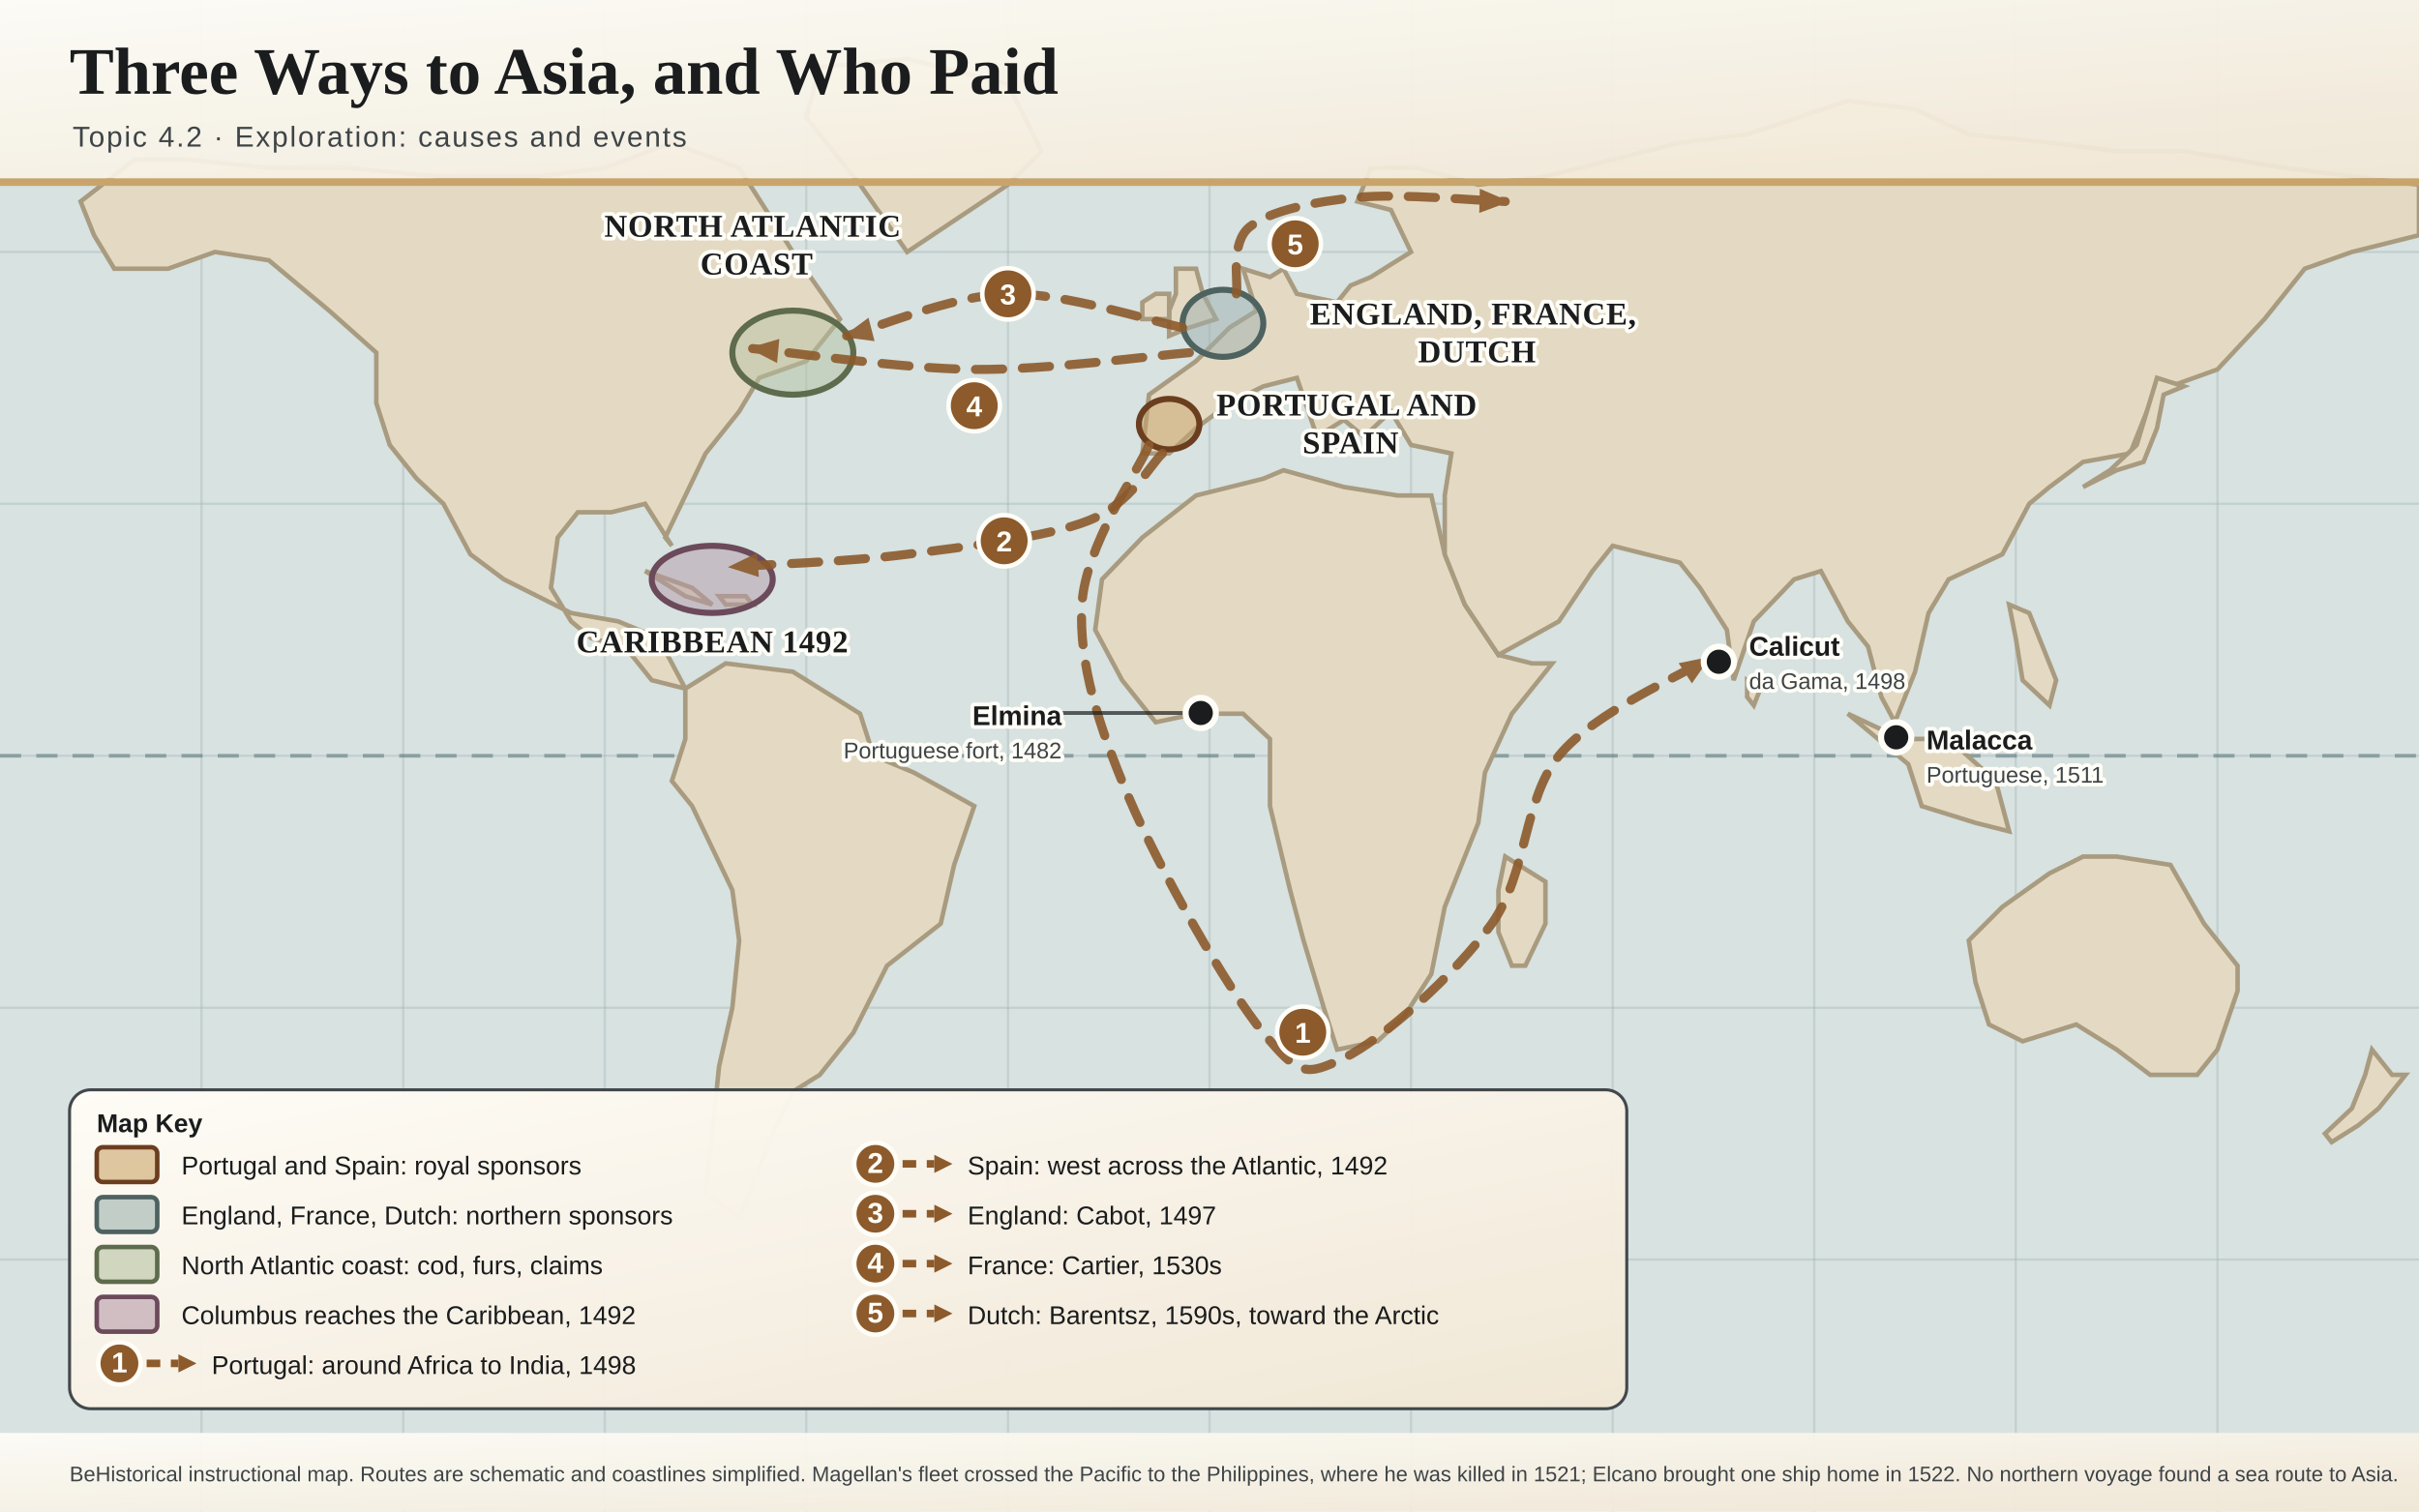
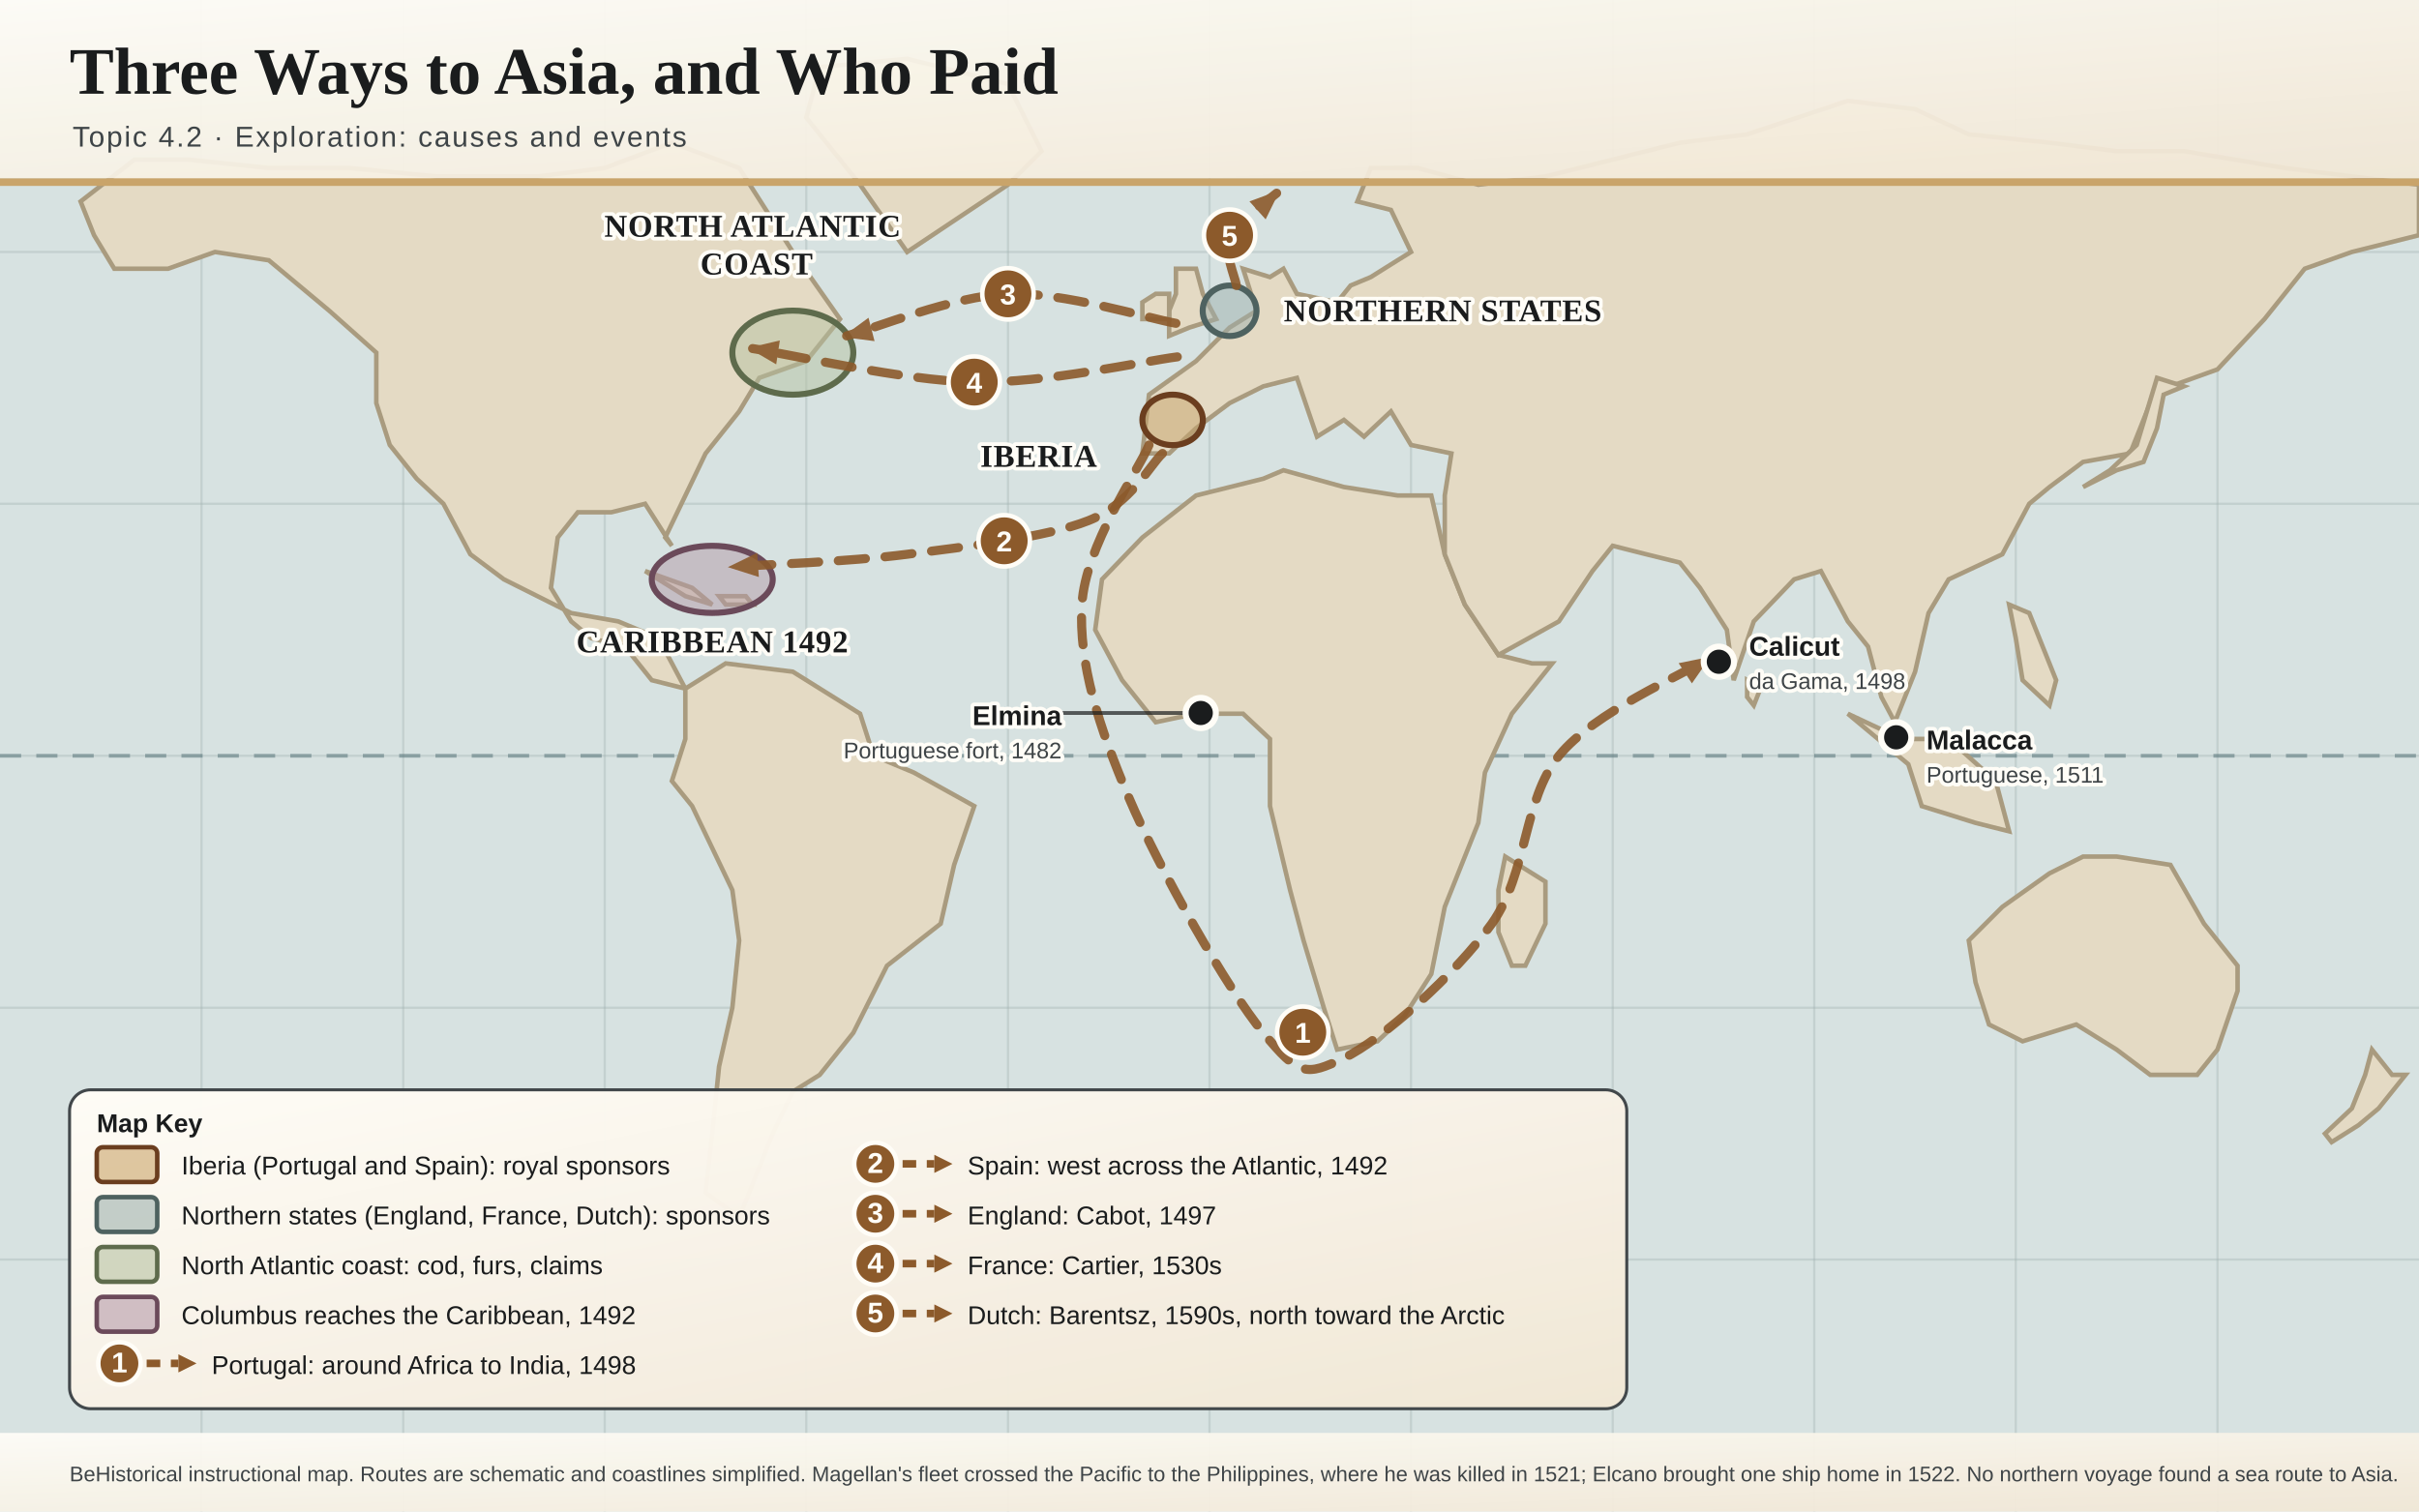
<svg xmlns="http://www.w3.org/2000/svg" width="1600" height="1000" viewBox="0 0 1600 1000" preserveAspectRatio="xMidYMid meet" role="img" aria-labelledby="map-title map-desc">
  <defs>
    <linearGradient id="paper" x1="0" x2="1" y1="0" y2="1">
      <stop offset="0" stop-color="#FFFDF7" />
      <stop offset="1" stop-color="#F1E7D5" />
    </linearGradient>
    <marker id="arrow" markerWidth="20" markerHeight="16" refX="17" refY="8" orient="auto" markerUnits="userSpaceOnUse">
      <path d="M0,0 L20,8 L0,16 Z" fill="#8C5A2B" />
    </marker>
    <style>
      .title{font-family:Georgia,'Times New Roman',serif;font-weight:700;font-size:44px;fill:#1A1C1D}
      .subtitle{font-family:Arial,Helvetica,sans-serif;font-size:19px;fill:#3E4447;letter-spacing:1.2px;text-transform:uppercase}
      .region{font-family:Georgia,'Times New Roman',serif;font-weight:700;font-size:21px;letter-spacing:.5px}
      .place{font-family:Arial,Helvetica,sans-serif;font-weight:700;font-size:18px;fill:#1A1C1D}
      .placenote{font-family:Arial,Helvetica,sans-serif;font-size:15px;fill:#3E4447}
      .small{font-family:Arial,Helvetica,sans-serif;font-size:17px;fill:#1A1C1D}
      .tiny{font-family:Arial,Helvetica,sans-serif;font-size:14px;fill:#3E4447}
      .badgenum{font-family:Arial,Helvetica,sans-serif;font-weight:700;font-size:19px;fill:#FFFDF7}
      .badge{fill:#8C5A2B;stroke:#FFFDF7;stroke-width:3}
      .halo{paint-order:stroke;stroke:#FFFDF7;stroke-width:5;stroke-linejoin:round}
      .city{fill:#1A1C1D;stroke:#FFFDF7;stroke-width:4}
      .leader{stroke:#1A1C1D;stroke-width:2.5;stroke-linecap:round;opacity:.7}
      .flow{fill:none;stroke:#8C5A2B;stroke-width:6;stroke-linecap:round;opacity:.9}
      #land path{fill:#E4DAC4;stroke:#A99B7F;stroke-width:3}
      #graticule line{stroke:#9FB0AE;stroke-width:1.5;opacity:.35}
    </style>
  </defs>
  <rect width="1600" height="1000" fill="#D7E2E1" />
  <g id="graticule">
    <line x1="133.3" y1="0" x2="133.3" y2="1000" />
    <line x1="266.7" y1="0" x2="266.7" y2="1000" />
    <line x1="400.0" y1="0" x2="400.0" y2="1000" />
    <line x1="533.3" y1="0" x2="533.3" y2="1000" />
    <line x1="666.7" y1="0" x2="666.7" y2="1000" />
    <line x1="800.0" y1="0" x2="800.0" y2="1000" />
    <line x1="933.3" y1="0" x2="933.3" y2="1000" />
    <line x1="1066.7" y1="0" x2="1066.7" y2="1000" />
    <line x1="1200.0" y1="0" x2="1200.0" y2="1000" />
    <line x1="1333.3" y1="0" x2="1333.3" y2="1000" />
    <line x1="1466.7" y1="0" x2="1466.7" y2="1000" />
    <line x1="0" y1="833.3" x2="1600" y2="833.3" />
    <line x1="0" y1="666.7" x2="1600" y2="666.7" />
    <line x1="0" y1="500.0" x2="1600" y2="500.0" />
    <line x1="0" y1="333.3" x2="1600" y2="333.3" />
    <line x1="0" y1="166.7" x2="1600" y2="166.7" />
  </g>
  <line x1="0" y1="500.0" x2="1600" y2="500.0" stroke="#4E6B72" stroke-width="2.5" stroke-dasharray="14 10" opacity=".5" />
  <g id="land">
    <path id="land-greenland" d="M600.0,166.7 L666.7,122.2 L688.9,100.0 L666.7,55.6 L600.0,38.9 L542.2,44.4 L533.3,77.8 L568.9,122.2 L600.0,166.7 Z" />
    <path id="land-northAmerica" d="M53.3,133.3 L88.9,105.6 L124.4,105.6 L177.8,111.1 L231.1,111.1 L288.9,116.7 L355.6,116.7 L400.0,111.1 L444.4,94.4 L488.9,111.1 L524.4,166.7 L555.6,211.1 L533.3,238.9 L502.2,250.0 L488.9,272.2 L466.7,300.0 L440.0,355.6 L444.4,361.1 L426.7,333.3 L404.4,338.9 L382.2,338.9 L368.9,355.6 L364.4,388.9 L377.8,411.1 L391.1,422.2 L413.3,427.8 L431.1,450.0 L453.3,455.6 L435.6,422.2 L408.9,411.1 L377.8,405.6 L333.3,383.3 L311.1,366.7 L293.3,333.3 L275.6,316.7 L257.8,294.4 L248.9,266.7 L248.9,233.3 L217.8,205.6 L177.8,172.2 L142.2,166.7 L111.1,177.8 L75.6,177.8 L62.2,155.6 L53.3,133.3 Z" />
    <path id="land-southAmerica" d="M453.3,455.6 L480.0,438.9 L524.4,444.4 L568.9,472.2 L577.8,500.0 L604.4,511.1 L644.4,533.3 L631.1,572.2 L622.2,611.1 L586.7,638.9 L564.4,683.3 L542.2,711.1 L524.4,722.2 L511.1,750.0 L497.8,783.3 L488.9,805.6 L466.7,788.9 L471.1,750.0 L475.6,705.6 L484.4,666.7 L488.9,622.2 L484.4,588.9 L457.8,533.3 L444.4,516.7 L453.3,488.9 L453.3,455.6 Z" />
    <path id="land-africa" d="M724.4,416.7 L728.9,383.3 L755.6,355.6 L791.1,327.8 L835.6,316.7 L848.9,311.1 L888.9,322.2 L924.4,327.8 L946.7,327.8 L955.6,366.7 L968.9,400.0 L991.1,433.3 L1013.3,438.9 L1026.7,438.9 L1000.0,472.2 L982.2,511.1 L977.8,544.4 L955.6,600.0 L946.7,644.4 L928.9,672.2 L911.1,688.9 L884.4,694.4 L875.6,666.7 L862.2,622.2 L853.3,588.9 L840.0,533.3 L840.0,488.9 L822.2,472.2 L791.1,472.2 L764.4,477.8 L742.2,450.0 L724.4,416.7 Z" />
    <path id="land-eurasia" d="M755.6,300.0 L760.0,261.1 L791.1,238.9 L813.3,216.7 L831.1,205.6 L822.2,177.8 L840.0,183.3 L848.9,177.8 L857.8,194.4 L884.4,200.0 L893.3,188.9 L906.7,183.3 L924.4,172.2 L933.3,166.7 L920.0,138.9 L897.8,133.3 L906.7,111.1 L937.8,111.1 L977.8,122.2 L1022.2,116.7 L1066.7,105.6 L1111.1,94.4 L1155.6,88.9 L1222.2,66.7 L1266.7,72.2 L1302.2,88.9 L1355.6,94.4 L1400.0,100.0 L1444.4,100.0 L1511.1,111.1 L1555.6,116.7 L1600.0,122.2 L1600.0,155.6 L1555.6,166.7 L1524.4,177.8 L1497.8,211.1 L1466.7,244.4 L1435.6,255.6 L1422.2,266.7 L1408.9,300.0 L1377.8,305.6 L1355.6,322.2 L1342.2,333.3 L1324.4,366.7 L1288.9,383.3 L1275.6,405.6 L1266.7,444.4 L1253.3,477.8 L1244.4,461.1 L1235.6,427.8 L1222.2,411.1 L1204.4,377.8 L1186.7,383.3 L1160.0,411.1 L1146.7,450.0 L1142.2,416.7 L1124.4,388.9 L1111.1,372.2 L1088.9,366.7 L1066.7,361.1 L1053.3,377.8 L1031.1,411.1 L991.1,433.3 L968.9,400.0 L955.6,366.7 L955.6,327.8 L960.0,300.0 L933.3,294.4 L920.0,272.2 L902.2,288.9 L888.9,277.8 L871.1,288.9 L857.8,250.0 L835.6,255.6 L813.3,266.7 L791.1,283.3 L773.3,300.0 L755.6,300.0 Z" />
    <path id="land-britain" d="M773.3,222.2 L786.7,216.7 L804.4,211.1 L795.6,194.4 L791.1,177.8 L777.8,177.8 L777.8,194.4 L773.3,205.6 L773.3,222.2 Z" />
    <path id="land-ireland" d="M755.6,211.1 L773.3,211.1 L773.3,194.4 L764.4,194.4 L755.6,200.0 L755.6,211.1 Z" />
    <path id="land-japan" d="M1377.8,322.2 L1400.0,311.1 L1417.8,305.6 L1426.7,283.3 L1431.1,261.1 L1444.4,255.6 L1426.7,250.0 L1413.3,294.4 L1395.6,311.1 L1377.8,322.2 Z" />
    <path id="land-indonesia" d="M1222.2,472.2 L1262.2,505.6 L1271.1,533.3 L1306.7,544.4 L1328.9,550.0 L1320.0,516.7 L1288.9,488.9 L1257.8,488.9 L1222.2,472.2 Z" />
    <path id="land-philippines" d="M1328.9,400.0 L1342.2,405.6 L1351.1,427.8 L1360.0,450.0 L1355.6,466.7 L1337.8,450.0 L1333.3,422.2 L1328.9,400.0 Z" />
    <path id="land-australia" d="M1302.2,622.2 L1306.7,650.0 L1315.6,677.8 L1337.8,688.9 L1373.3,677.8 L1400.0,694.4 L1422.2,711.1 L1453.3,711.1 L1466.7,694.4 L1480.0,655.6 L1480.0,638.9 L1457.8,611.1 L1435.6,572.2 L1400.0,566.7 L1377.8,566.7 L1355.6,577.8 L1324.4,600.0 L1302.2,622.2 Z" />
    <path id="land-newZealand" d="M1568.9,694.4 L1582.2,711.1 L1591.1,711.1 L1573.3,733.3 L1560.0,744.4 L1542.2,755.6 L1537.8,750.0 L1555.6,733.3 L1564.4,711.1 L1568.9,694.4 Z" />
    <path id="land-madagascar" d="M995.6,566.7 L1022.2,583.3 L1022.2,611.1 L1008.9,638.9 L1000.0,638.9 L991.1,616.7 L991.1,588.9 L995.6,566.7 Z" />
    <path id="land-cuba" d="M426.7,377.8 L457.8,388.9 L471.1,400.0 L453.3,394.4 L426.7,377.8 Z" />
    <path id="land-hispaniola" d="M475.6,394.4 L493.3,394.4 L497.8,400.0 L480.0,400.0 L475.6,394.4 Z" />
    <path id="land-sriLanka" d="M1155.6,450.0 L1164.4,455.6 L1160.0,466.7 L1155.6,461.1 L1155.6,450.0 Z" />
  </g>
  <g id="highlights">
-     <ellipse cx="773.3" cy="280.6" rx="20.0" ry="16.7" fill="#C9A46A" fill-opacity="0.5" stroke="#6B3E1F" stroke-width="4" />
-     <ellipse cx="808.9" cy="213.9" rx="26.7" ry="22.2" fill="#9FB0AE" fill-opacity="0.5" stroke="#4E6260" stroke-width="4" />
+     <ellipse cx="775.6" cy="277.8" rx="20.0" ry="16.7" fill="#C9A46A" fill-opacity="0.5" stroke="#6B3E1F" stroke-width="4" />
+     <ellipse cx="813.3" cy="205.6" rx="17.8" ry="16.7" fill="#9FB0AE" fill-opacity="0.5" stroke="#4E6260" stroke-width="4" />
    <ellipse cx="524.4" cy="233.3" rx="40.0" ry="27.8" fill="#B6C2A2" fill-opacity="0.5" stroke="#5E6B4C" stroke-width="4" />
    <ellipse cx="471.1" cy="383.3" rx="40.0" ry="22.2" fill="#B49AA8" fill-opacity="0.5" stroke="#6B4A5A" stroke-width="4" />
  </g>
  <g id="flows">
    <path class="flow" d="M760.0,294.4 C752.6,312.0 717.8,361.1 715.6,400.0 C713.3,438.9 726.7,480.6 746.7,527.8 C766.7,575.0 811.9,654.6 835.6,683.3 C859.3,712.0 863.7,712.0 888.9,700.0 C914.1,688.0 963.0,644.4 986.7,611.1 C1010.4,577.8 1007.4,529.2 1031.1,500.0 C1054.8,470.8 1112.6,446.8 1128.9,436.1" stroke-dasharray="18 13" marker-end="url(#arrow)" />
    <circle class="badge" cx="861.7" cy="682.9" r="17" />
    <text class="badgenum" x="861.7" y="689.9" text-anchor="middle">1</text>
    <path class="flow" d="M768.9,300.0 C760.7,307.4 748.1,333.3 720.0,344.4 C691.9,355.6 639.3,361.6 600.0,366.7 C560.7,371.8 503.7,373.6 484.4,375.0" stroke-dasharray="18 13" marker-end="url(#arrow)" />
    <circle class="badge" cx="664.2" cy="357.8" r="17" />
    <text class="badgenum" x="664.2" y="364.8" text-anchor="middle">2</text>
-     <path class="flow" d="M782.2,216.7 C763.0,213.0 703.7,193.5 666.7,194.4 C629.6,195.4 577.8,217.6 560.0,222.2" stroke-dasharray="18 13" marker-end="url(#arrow)" />
+     <path class="flow" d="M777.8,213.9 C759.3,210.6 703.0,193.1 666.7,194.4 C630.4,195.8 577.8,217.6 560.0,222.2" stroke-dasharray="18 13" marker-end="url(#arrow)" />
    <circle class="badge" cx="666.7" cy="194.4" r="17" />
    <text class="badgenum" x="666.7" y="201.4" text-anchor="middle">3</text>
-     <path class="flow" d="M786.7,233.3 C763.0,235.2 692.6,244.9 644.4,244.4 C596.3,244.0 522.2,232.9 497.8,230.6" stroke-dasharray="18 13" marker-end="url(#arrow)" />
-     <circle class="badge" cx="644.4" cy="268.4" r="17" />
-     <text class="badgenum" x="644.4" y="275.4" text-anchor="middle">4</text>
-     <path class="flow" d="M817.8,194.4 C819.3,187.0 813.3,160.6 826.7,150.0 C840.0,139.4 869.6,133.3 897.8,130.6 C925.9,127.8 979.3,132.9 995.6,133.3" stroke-dasharray="18 13" marker-end="url(#arrow)" />
-     <circle class="badge" cx="856.7" cy="161.3" r="17" />
-     <text class="badgenum" x="856.7" y="168.3" text-anchor="middle">5</text>
+     <path class="flow" d="M778.7,236.1 C756.3,238.9 691.3,253.7 644.4,252.8 C597.6,251.9 522.2,234.3 497.8,230.6" stroke-dasharray="18 13" marker-end="url(#arrow)" />
+     <circle class="badge" cx="644.4" cy="252.8" r="17" />
+     <text class="badgenum" x="644.4" y="259.8" text-anchor="middle">4</text>
+     <path class="flow" d="M817.8,188.9 C817.0,183.3 808.9,165.7 813.3,155.6 C817.8,145.4 839.3,132.4 844.4,127.8" stroke-dasharray="18 13" marker-end="url(#arrow)" />
+     <circle class="badge" cx="813.3" cy="155.6" r="17" />
+     <text class="badgenum" x="813.3" y="162.6" text-anchor="middle">5</text>
  </g>
  <g id="region-labels">
-     <text class="region halo" x="893.3" y="274.9" text-anchor="middle" fill="#1A1C1D">
-       <tspan x="893.3" dy="0">PORTUGAL AND</tspan>
-       <tspan x="893.3" dy="25">SPAIN</tspan>
+     <text class="region halo" x="725.6" y="308.8" text-anchor="end" fill="#1A1C1D">
+       <tspan x="725.6" dy="0">IBERIA</tspan>
    </text>
-     <text class="region halo" x="976.9" y="214.7" text-anchor="middle" fill="#1A1C1D">
-       <tspan x="976.9" dy="0">ENGLAND, FRANCE,</tspan>
-       <tspan x="976.9" dy="25">DUTCH</tspan>
+     <text class="region halo" x="849.1" y="212.6" text-anchor="start" fill="#1A1C1D">
+       <tspan x="849.1" dy="0">NORTHERN STATES</tspan>
    </text>
    <text class="region halo" x="500.4" y="156.6" text-anchor="middle" fill="#1A1C1D">
      <tspan x="500.4" dy="0">NORTH ATLANTIC</tspan>
      <tspan x="500.4" dy="25">COAST</tspan>
    </text>
    <text class="region halo" x="471.1" y="431.6" text-anchor="middle" fill="#1A1C1D">
      <tspan x="471.1" dy="0">CARIBBEAN 1492</tspan>
    </text>
  </g>
  <g id="places">
    <line class="leader" x1="794.2" y1="471.7" x2="702.2" y2="471.7" />
    <circle class="city" cx="794.2" cy="471.7" r="10" />
    <text class="place halo" x="702.2" y="479.7" text-anchor="end">Elmina</text>
    <text class="placenote halo" x="702.2" y="501.7" text-anchor="end">Portuguese fort, 1482</text>
    <circle class="city" cx="1136.9" cy="437.8" r="10" />
    <text class="place halo" x="1156.9" y="433.8" text-anchor="start">Calicut</text>
    <text class="placenote halo" x="1156.9" y="455.8" text-anchor="start">da Gama, 1498</text>
    <circle class="city" cx="1254.2" cy="487.8" r="10" />
    <text class="place halo" x="1274.2" y="495.8" text-anchor="start">Malacca</text>
    <text class="placenote halo" x="1274.2" y="517.8" text-anchor="start">Portuguese, 1511</text>
  </g>
  <g id="titleband">
    <rect x="0" y="0" width="1600" height="118" fill="url(#paper)" opacity=".93" />
    <rect x="0" y="118" width="1600" height="5" fill="#C9A46A" />
    <text class="title" x="46" y="62">Three Ways to Asia, and Who Paid</text>
    <text class="subtitle" x="48" y="97">Topic 4.2 · Exploration: causes and events</text>
  </g>
  <g id="legend" transform="translate(46,721)">
    <rect x="0" y="0" width="1030" height="211" rx="14" fill="url(#paper)" stroke="#3E4447" stroke-width="2" opacity=".97" />
    <text class="small" x="18" y="28" font-weight="700">Map Key</text>
    <rect x="18" y="38" width="40" height="23" rx="4" fill="#C9A46A" fill-opacity=".6" stroke="#6B3E1F" stroke-width="3" />
-     <text class="small" x="74" y="56">Portugal and Spain: royal sponsors</text>
+     <text class="small" x="74" y="56">Iberia (Portugal and Spain): royal sponsors</text>
    <rect x="18" y="71" width="40" height="23" rx="4" fill="#9FB0AE" fill-opacity=".6" stroke="#4E6260" stroke-width="3" />
-     <text class="small" x="74" y="89">England, France, Dutch: northern sponsors</text>
+     <text class="small" x="74" y="89">Northern states (England, France, Dutch): sponsors</text>
    <rect x="18" y="104" width="40" height="23" rx="4" fill="#B6C2A2" fill-opacity=".6" stroke="#5E6B4C" stroke-width="3" />
    <text class="small" x="74" y="122">North Atlantic coast: cod, furs, claims</text>
    <rect x="18" y="137" width="40" height="23" rx="4" fill="#B49AA8" fill-opacity=".6" stroke="#6B4A5A" stroke-width="3" />
    <text class="small" x="74" y="155">Columbus reaches the Caribbean, 1492</text>
    <circle class="badge" cx="33" cy="181" r="14" />
    <text class="badgenum" x="33" y="187" text-anchor="middle" font-size="16">1</text>
    <line x1="51" x2="72" y1="181" y2="181" stroke="#8C5A2B" stroke-width="5" stroke-dasharray="9 7" />
    <path d="M72,175 L84,181 L72,187 Z" fill="#8C5A2B" />
    <text class="small" x="94" y="188">Portugal: around Africa to India, 1498</text>
    <circle class="badge" cx="533" cy="49" r="14" />
    <text class="badgenum" x="533" y="55" text-anchor="middle" font-size="16">2</text>
    <line x1="551" x2="572" y1="49" y2="49" stroke="#8C5A2B" stroke-width="5" stroke-dasharray="9 7" />
    <path d="M572,43 L584,49 L572,55 Z" fill="#8C5A2B" />
    <text class="small" x="594" y="56">Spain: west across the Atlantic, 1492</text>
    <circle class="badge" cx="533" cy="82" r="14" />
    <text class="badgenum" x="533" y="88" text-anchor="middle" font-size="16">3</text>
    <line x1="551" x2="572" y1="82" y2="82" stroke="#8C5A2B" stroke-width="5" stroke-dasharray="9 7" />
    <path d="M572,76 L584,82 L572,88 Z" fill="#8C5A2B" />
    <text class="small" x="594" y="89">England: Cabot, 1497</text>
    <circle class="badge" cx="533" cy="115" r="14" />
    <text class="badgenum" x="533" y="121" text-anchor="middle" font-size="16">4</text>
    <line x1="551" x2="572" y1="115" y2="115" stroke="#8C5A2B" stroke-width="5" stroke-dasharray="9 7" />
    <path d="M572,109 L584,115 L572,121 Z" fill="#8C5A2B" />
    <text class="small" x="594" y="122">France: Cartier, 1530s</text>
    <circle class="badge" cx="533" cy="148" r="14" />
    <text class="badgenum" x="533" y="154" text-anchor="middle" font-size="16">5</text>
    <line x1="551" x2="572" y1="148" y2="148" stroke="#8C5A2B" stroke-width="5" stroke-dasharray="9 7" />
    <path d="M572,142 L584,148 L572,154 Z" fill="#8C5A2B" />
-     <text class="small" x="594" y="155">Dutch: Barentsz, 1590s, toward the Arctic</text>
+     <text class="small" x="594" y="155">Dutch: Barentsz, 1590s, north toward the Arctic</text>
  </g>
  <rect x="0" y="948" width="1600" height="52" fill="url(#paper)" opacity=".93" />
  <text class="tiny" x="46" y="980">BeHistorical instructional map. Routes are schematic and coastlines simplified. Magellan's fleet crossed the Pacific to the Philippines, where he was killed in 1521; Elcano brought one ship home in 1522. No northern voyage found a sea route to Asia.</text>
</svg>
